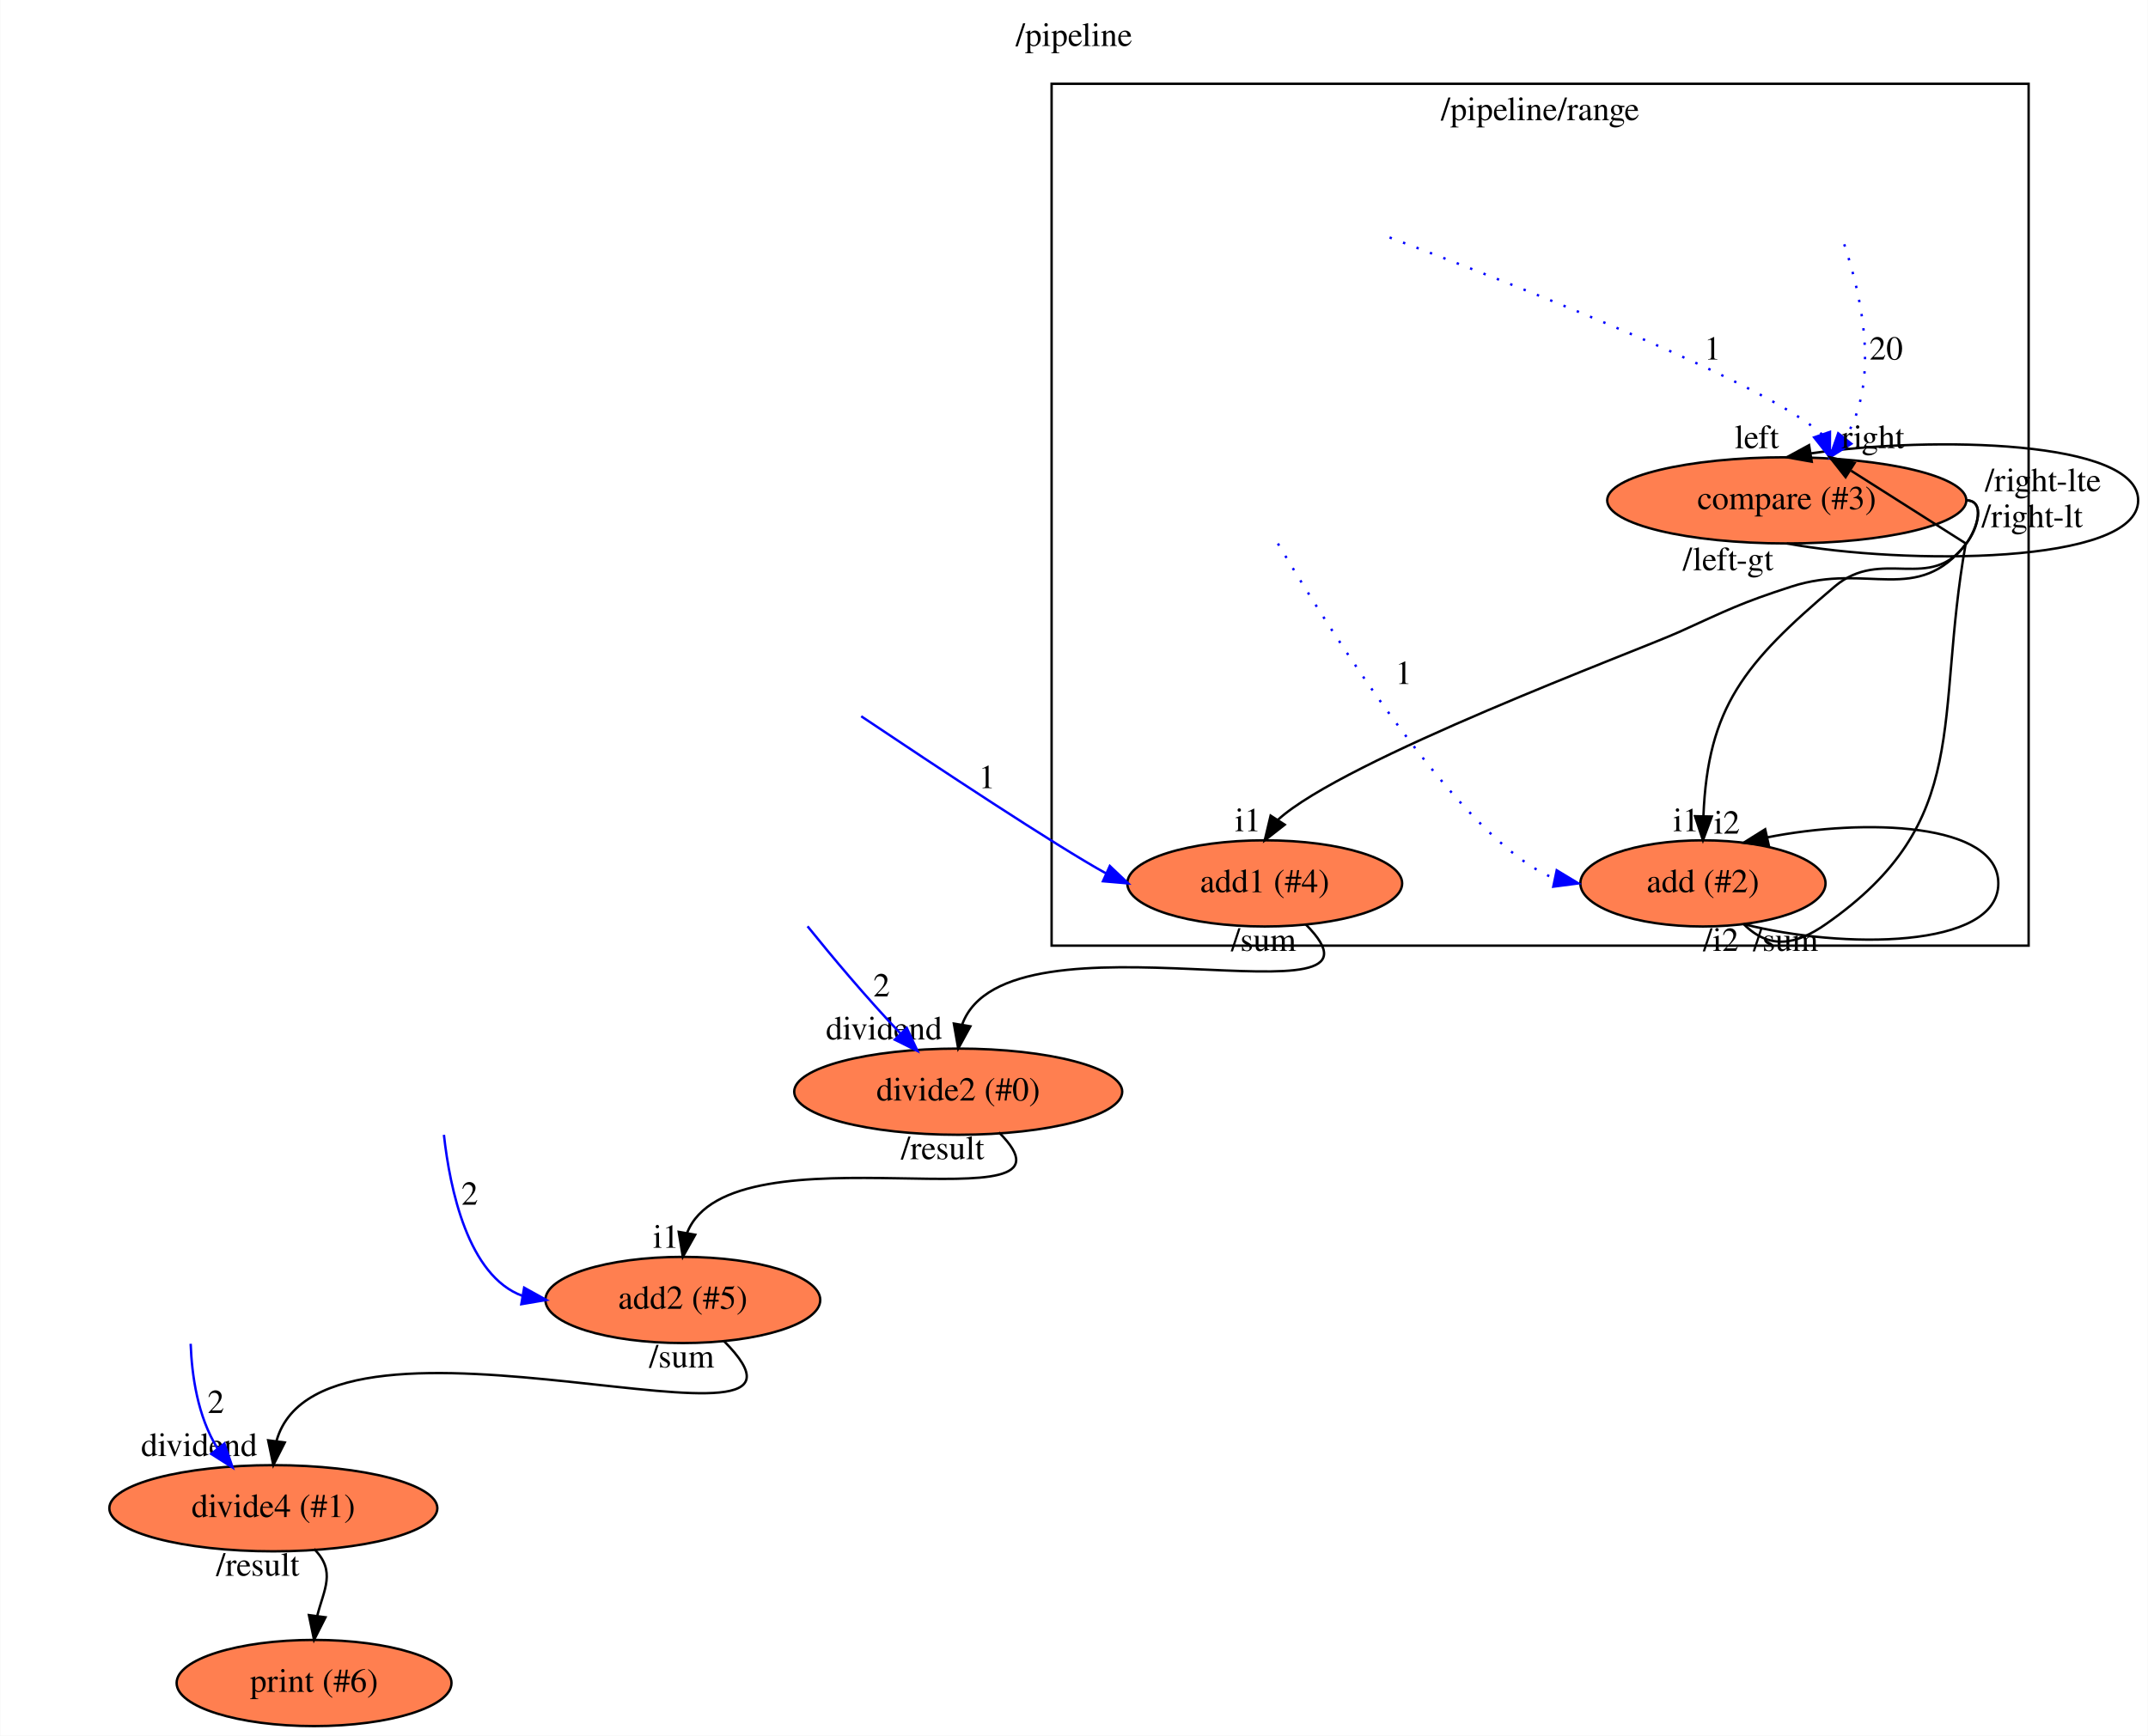
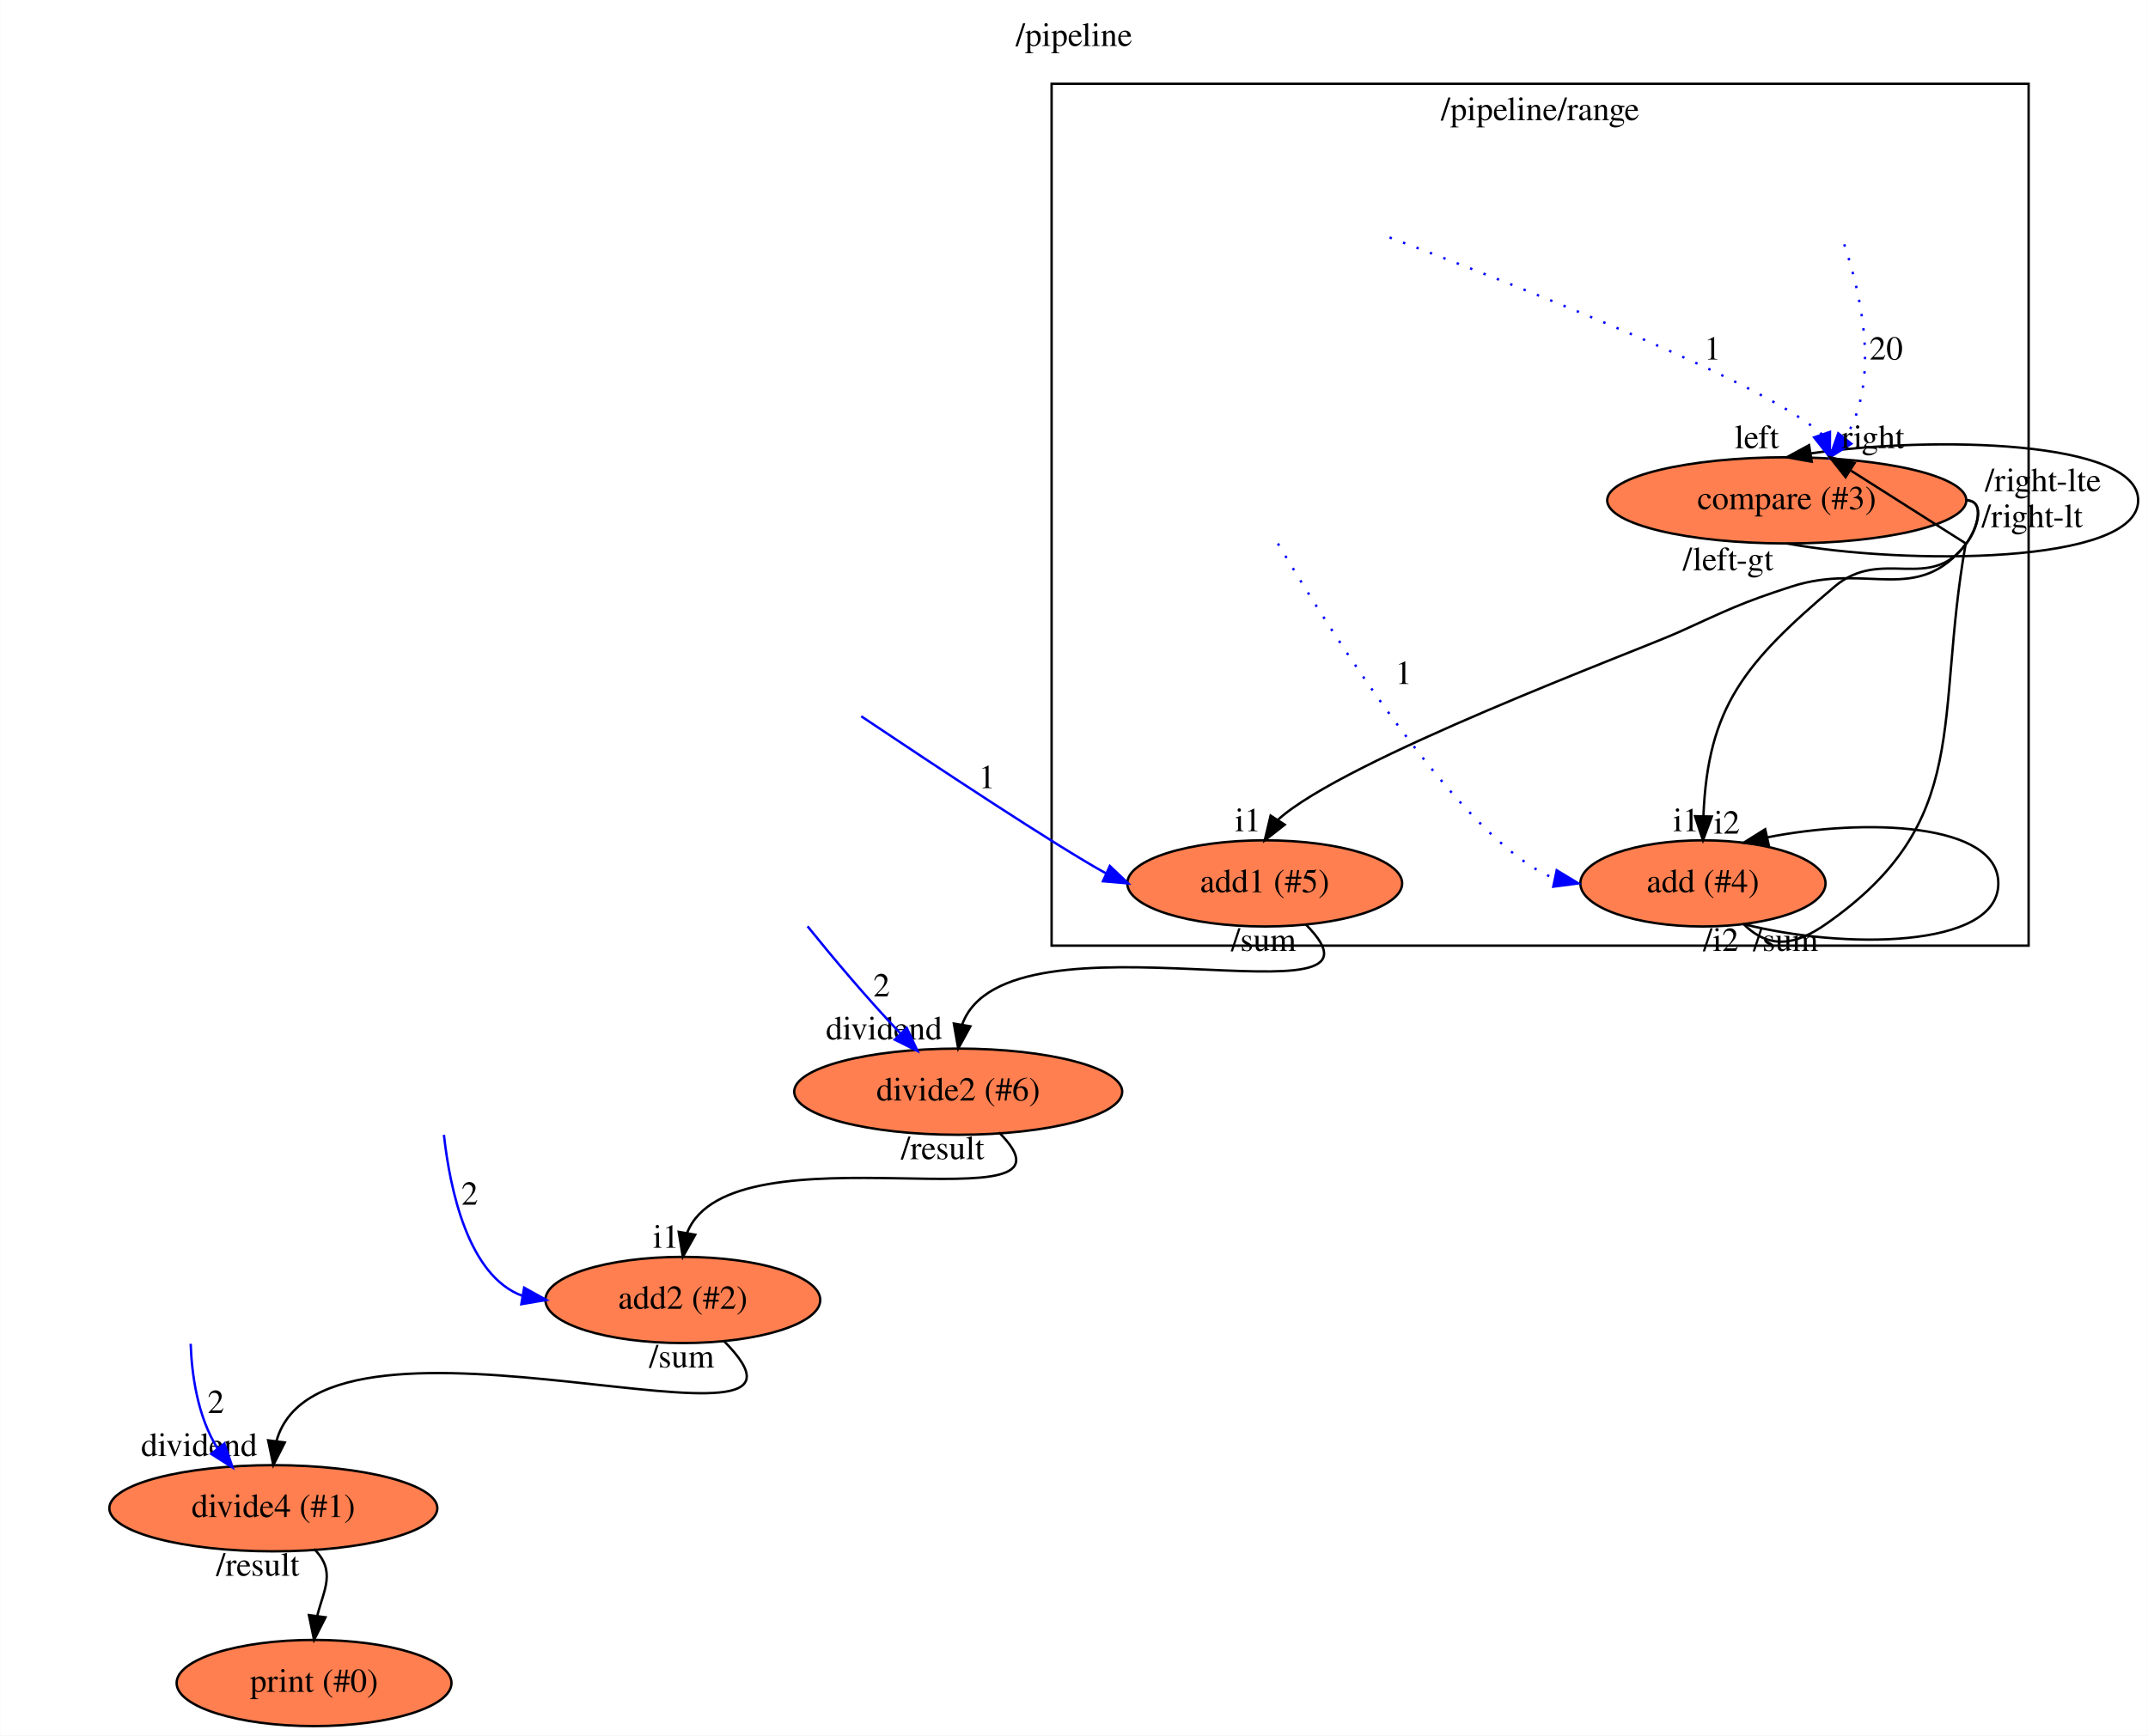
<svg xmlns="http://www.w3.org/2000/svg" xmlns:xlink="http://www.w3.org/1999/xlink" width="897pt" height="725pt" viewBox="0.00 0.00 896.79 725.00">
  <g id="graph0" class="graph" transform="scale(1 1) rotate(0) translate(4 721)">
    <polygon fill="#ffffff" stroke="transparent" points="-4,4 -4,-721 892.787,-721 892.787,4 -4,4" />
    <text text-anchor="middle" x="444.393" y="-701.8" font-family="Times,serif" font-size="14.00" fill="#000000">/pipeline</text>
    <g id="clust1" class="cluster">
      <polygon fill="none" stroke="#000000" points="435.043,-326 435.043,-686 843.043,-686 843.043,-326 435.043,-326" />
      <text text-anchor="middle" x="639.043" y="-670.8" font-family="Times,serif" font-size="14.00" fill="#000000">/pipeline/range</text>
    </g>
    <g id="node1" class="node">
      <g id="a_node1">
        <a xlink:href="file:///home/travis/build/andrewdavidmackenzie/flow/flowstdlib/control/compare_switch/compare_switch.html" xlink:title="compare (#3)">
          <ellipse fill="#ff7f50" stroke="#000000" cx="742.043" cy="-512" rx="74.987" ry="18" />
          <text text-anchor="middle" x="742.043" y="-508.3" font-family="Times,serif" font-size="14.00" fill="#000000">compare (#3)</text>
        </a>
      </g>
    </g>
    <g id="edge4" class="edge">
      <path fill="none" stroke="#000000" d="M742.043,-494C790.958,-485 888.787,-485 888.787,-512 888.787,-537.26 803.162,-538.888 752.072,-531.623" />
      <polygon fill="#000000" stroke="#000000" points="752.474,-528.143 742.043,-530 751.356,-535.053 752.474,-528.143" />
      <text text-anchor="middle" x="729.543" y="-533.8" font-family="Times,serif" font-size="14.00" fill="#000000">left</text>
      <text text-anchor="middle" x="717.543" y="-482.8" font-family="Times,serif" font-size="14.00" fill="#000000">/left-gt</text>
    </g>
    <g id="node4" class="node">
      <g id="a_node4">
-         <a xlink:href="file:///home/travis/build/andrewdavidmackenzie/flow/flowstdlib/math/add/add.html" xlink:title="add1 (#4)">
+         <a xlink:href="file:///home/travis/build/andrewdavidmackenzie/flow/flowstdlib/math/add/add.html" xlink:title="add1 (#5)">
          <ellipse fill="#ff7f50" stroke="#000000" cx="524.043" cy="-352" rx="57.391" ry="18" />
-           <text text-anchor="middle" x="524.043" y="-348.3" font-family="Times,serif" font-size="14.00" fill="#000000">add1 (#4)</text>
+           <text text-anchor="middle" x="524.043" y="-348.3" font-family="Times,serif" font-size="14.00" fill="#000000">add1 (#5)</text>
        </a>
      </g>
    </g>
    <g id="edge3" class="edge">
      <path fill="none" stroke="#000000" d="M817.043,-512C825.043,-512 821.977,-500.298 817.043,-494 796.436,-467.694 775.836,-486.288 744.043,-476 722.606,-469.063 717.569,-466.291 697.043,-457 679.662,-449.132 557.081,-403.729 529.531,-378.543" />
      <polygon fill="#000000" stroke="#000000" points="532.393,-376.522 524.043,-370 526.504,-380.305 532.393,-376.522" />
      <text text-anchor="middle" x="517.043" y="-373.8" font-family="Times,serif" font-size="14.00" fill="#000000">i1</text>
      <text text-anchor="middle" x="849.043" y="-515.8" font-family="Times,serif" font-size="14.00" fill="#000000">/right-lte</text>
    </g>
    <g id="node5" class="node">
      <g id="a_node5">
-         <a xlink:href="file:///home/travis/build/andrewdavidmackenzie/flow/flowstdlib/math/add/add.html" xlink:title="add (#2)">
+         <a xlink:href="file:///home/travis/build/andrewdavidmackenzie/flow/flowstdlib/math/add/add.html" xlink:title="add (#4)">
          <ellipse fill="#ff7f50" stroke="#000000" cx="707.043" cy="-352" rx="51.191" ry="18" />
-           <text text-anchor="middle" x="707.043" y="-348.3" font-family="Times,serif" font-size="14.00" fill="#000000">add (#2)</text>
+           <text text-anchor="middle" x="707.043" y="-348.3" font-family="Times,serif" font-size="14.00" fill="#000000">add (#4)</text>
        </a>
      </g>
    </g>
    <g id="edge5" class="edge">
      <path fill="none" stroke="#000000" d="M817.043,-512C825.043,-512 821.739,-500.477 817.043,-494 801.947,-473.176 781.645,-492.652 762.043,-476 724.28,-443.919 709.09,-425.61 707.239,-380.132" />
      <polygon fill="#000000" stroke="#000000" points="710.736,-379.93 707.043,-370 703.737,-380.066 710.736,-379.93" />
      <text text-anchor="middle" x="700.043" y="-373.8" font-family="Times,serif" font-size="14.00" fill="#000000">i1</text>
      <text text-anchor="middle" x="844.543" y="-500.8" font-family="Times,serif" font-size="14.00" fill="#000000">/right-lt</text>
    </g>
    <g id="edge1" class="edge">
      <path fill="none" stroke="#0000ff" stroke-dasharray="1,5" d="M766.048,-618.956C773.179,-597.548 781.247,-561.759 766.321,-537.899" />
      <polygon fill="#0000ff" stroke="#0000ff" points="769.005,-535.651 760.043,-530 763.525,-540.006 769.005,-535.651" />
      <text text-anchor="middle" x="783.543" y="-570.8" font-family="Times,serif" font-size="14.00" fill="#000000">20</text>
    </g>
    <g id="edge2" class="edge">
      <path fill="none" stroke="#0000ff" stroke-dasharray="1,5" d="M576.181,-621.819C633.953,-600.039 734.564,-560.273 756.749,-539.533" />
      <polygon fill="#0000ff" stroke="#0000ff" points="760.085,-540.595 760.043,-530 753.469,-538.308 760.085,-540.595" />
      <text text-anchor="middle" x="711.043" y="-570.8" font-family="Times,serif" font-size="14.00" fill="#000000">1</text>
    </g>
    <g id="node8" class="node">
      <g id="a_node8">
-         <a xlink:href="file:///home/travis/build/andrewdavidmackenzie/flow/flowstdlib/math/divide/divide.html" xlink:title="divide2 (#0)">
+         <a xlink:href="file:///home/travis/build/andrewdavidmackenzie/flow/flowstdlib/math/divide/divide.html" xlink:title="divide2 (#6)">
          <ellipse fill="#ff7f50" stroke="#000000" cx="396.043" cy="-265" rx="68.489" ry="18" />
-           <text text-anchor="middle" x="396.043" y="-261.3" font-family="Times,serif" font-size="14.00" fill="#000000">divide2 (#0)</text>
+           <text text-anchor="middle" x="396.043" y="-261.3" font-family="Times,serif" font-size="14.00" fill="#000000">divide2 (#6)</text>
        </a>
      </g>
    </g>
    <g id="edge10" class="edge">
      <path fill="none" stroke="#000000" d="M541.043,-335C586.807,-289.237 416.474,-344.706 397.707,-293.076" />
      <polygon fill="#000000" stroke="#000000" points="401.126,-292.296 396.043,-283 394.22,-293.437 401.126,-292.296" />
      <text text-anchor="middle" x="365.043" y="-286.8" font-family="Times,serif" font-size="14.00" fill="#000000">dividend</text>
      <text text-anchor="middle" x="523.543" y="-323.8" font-family="Times,serif" font-size="14.00" fill="#000000">/sum</text>
    </g>
    <g id="edge8" class="edge">
      <path fill="none" stroke="#000000" d="M724.043,-335C734.837,-324.206 745.872,-326.263 758.389,-335 820.119,-378.09 803.606,-419.881 816.787,-494 816.787,-494 784.869,-514.25 768.909,-524.375" />
      <polygon fill="#000000" stroke="#000000" points="766.612,-521.687 760.043,-530 770.362,-527.598 766.612,-521.687" />
      <text text-anchor="middle" x="778.043" y="-533.8" font-family="Times,serif" font-size="14.00" fill="#000000">right</text>
      <text text-anchor="middle" x="741.543" y="-323.8" font-family="Times,serif" font-size="14.00" fill="#000000">/sum</text>
    </g>
    <g id="edge7" class="edge">
      <path fill="none" stroke="#000000" d="M724.043,-335C765.158,-324.5 830.389,-324.5 830.389,-352 830.389,-377.405 774.717,-379.34 733.819,-371.209" />
      <polygon fill="#000000" stroke="#000000" points="734.569,-367.79 724.043,-369 733.026,-374.618 734.569,-367.79" />
      <text text-anchor="middle" x="717.043" y="-372.8" font-family="Times,serif" font-size="14.00" fill="#000000">i2</text>
      <text text-anchor="middle" x="714.543" y="-323.8" font-family="Times,serif" font-size="14.00" fill="#000000">/i2</text>
    </g>
    <g id="edge6" class="edge">
      <path fill="none" stroke="#0000ff" stroke-dasharray="1,5" d="M529.543,-493.957C552.373,-455.709 607.483,-368.777 644.977,-354.118" />
      <polygon fill="#0000ff" stroke="#0000ff" points="645.978,-357.484 655.043,-352 644.537,-350.634 645.978,-357.484" />
      <text text-anchor="middle" x="582.043" y="-435.3" font-family="Times,serif" font-size="14.00" fill="#000000">1</text>
    </g>
    <g id="edge9" class="edge">
      <path fill="none" stroke="#0000ff" d="M355.538,-421.812C386.416,-401.112 436.901,-367.68 457.904,-356.102" />
      <polygon fill="#0000ff" stroke="#0000ff" points="459.353,-359.288 467.043,-352 456.487,-352.902 459.353,-359.288" />
      <text text-anchor="middle" x="408.043" y="-391.8" font-family="Times,serif" font-size="14.00" fill="#000000">1</text>
    </g>
    <g id="node10" class="node">
      <g id="a_node10">
-         <a xlink:href="file:///home/travis/build/andrewdavidmackenzie/flow/flowstdlib/math/add/add.html" xlink:title="add2 (#5)">
+         <a xlink:href="file:///home/travis/build/andrewdavidmackenzie/flow/flowstdlib/math/add/add.html" xlink:title="add2 (#2)">
          <ellipse fill="#ff7f50" stroke="#000000" cx="281.043" cy="-178" rx="57.391" ry="18" />
-           <text text-anchor="middle" x="281.043" y="-174.3" font-family="Times,serif" font-size="14.00" fill="#000000">add2 (#5)</text>
+           <text text-anchor="middle" x="281.043" y="-174.3" font-family="Times,serif" font-size="14.00" fill="#000000">add2 (#2)</text>
        </a>
      </g>
    </g>
    <g id="edge12" class="edge">
      <path fill="none" stroke="#000000" d="M413.043,-248C455.017,-206.026 300.978,-252.878 282.782,-205.905" />
      <polygon fill="#000000" stroke="#000000" points="286.22,-205.244 281.043,-196 279.325,-206.455 286.22,-205.244" />
      <text text-anchor="middle" x="274.043" y="-199.8" font-family="Times,serif" font-size="14.00" fill="#000000">i1</text>
      <text text-anchor="middle" x="389.543" y="-236.8" font-family="Times,serif" font-size="14.00" fill="#000000">/result</text>
    </g>
    <g id="edge11" class="edge">
      <path fill="none" stroke="#0000ff" d="M333.125,-334.08C343.207,-321.576 357.501,-304.472 371.954,-289.277" />
      <polygon fill="#0000ff" stroke="#0000ff" points="374.572,-291.605 379.043,-282 369.558,-286.72 374.572,-291.605" />
      <text text-anchor="middle" x="364.043" y="-304.8" font-family="Times,serif" font-size="14.00" fill="#000000">2</text>
    </g>
    <g id="node12" class="node">
      <g id="a_node12">
        <a xlink:href="file:///home/travis/build/andrewdavidmackenzie/flow/flowstdlib/math/divide/divide.html" xlink:title="divide4 (#1)">
          <ellipse fill="#ff7f50" stroke="#000000" cx="110.043" cy="-91" rx="68.489" ry="18" />
          <text text-anchor="middle" x="110.043" y="-87.3" font-family="Times,serif" font-size="14.00" fill="#000000">divide4 (#1)</text>
        </a>
      </g>
    </g>
    <g id="edge14" class="edge">
      <path fill="none" stroke="#000000" d="M298.043,-161C356.71,-102.333 130.894,-187.734 111.38,-119.19" />
      <polygon fill="#000000" stroke="#000000" points="114.814,-118.46 110.043,-109 107.873,-119.37 114.814,-118.46" />
      <text text-anchor="middle" x="79.043" y="-112.8" font-family="Times,serif" font-size="14.00" fill="#000000">dividend</text>
      <text text-anchor="middle" x="280.543" y="-149.8" font-family="Times,serif" font-size="14.00" fill="#000000">/sum</text>
    </g>
    <g id="edge13" class="edge">
      <path fill="none" stroke="#0000ff" d="M181.272,-246.974C183.766,-224.477 191.314,-187.946 214.127,-179.693" />
      <polygon fill="#0000ff" stroke="#0000ff" points="214.775,-183.133 224.043,-178 213.597,-176.233 214.775,-183.133" />
      <text text-anchor="middle" x="192.043" y="-217.8" font-family="Times,serif" font-size="14.00" fill="#000000">2</text>
    </g>
    <g id="node14" class="node">
      <g id="a_node14">
-         <a xlink:href="file:///home/travis/build/andrewdavidmackenzie/flow/flowr/src/lib/flowruntime/stdio/stdout.html" xlink:title="print (#6)">
+         <a xlink:href="file:///home/travis/build/andrewdavidmackenzie/flow/flowr/src/lib/flowruntime/stdio/stdout.html" xlink:title="print (#0)">
          <ellipse fill="#ff7f50" stroke="#000000" cx="127.043" cy="-18" rx="57.391" ry="18" />
-           <text text-anchor="middle" x="127.043" y="-14.3" font-family="Times,serif" font-size="14.00" fill="#000000">print (#6)</text>
+           <text text-anchor="middle" x="127.043" y="-14.3" font-family="Times,serif" font-size="14.00" fill="#000000">print (#0)</text>
        </a>
      </g>
    </g>
    <g id="edge16" class="edge">
      <path fill="none" stroke="#000000" d="M127.043,-74C136.373,-64.67 131.125,-57.033 128.383,-46.085" />
      <polygon fill="#000000" stroke="#000000" points="131.829,-45.452 127.043,-36 124.89,-46.374 131.829,-45.452" />
      <text text-anchor="middle" x="103.543" y="-62.8" font-family="Times,serif" font-size="14.00" fill="#000000">/result</text>
    </g>
    <g id="edge15" class="edge">
      <path fill="none" stroke="#0000ff" d="M75.514,-159.694C75.981,-146.731 78.373,-129.354 86.686,-116.06" />
      <polygon fill="#0000ff" stroke="#0000ff" points="89.598,-118.019 93.043,-108 84.102,-113.684 89.598,-118.019" />
      <text text-anchor="middle" x="86.043" y="-130.8" font-family="Times,serif" font-size="14.00" fill="#000000">2</text>
    </g>
  </g>
</svg>
